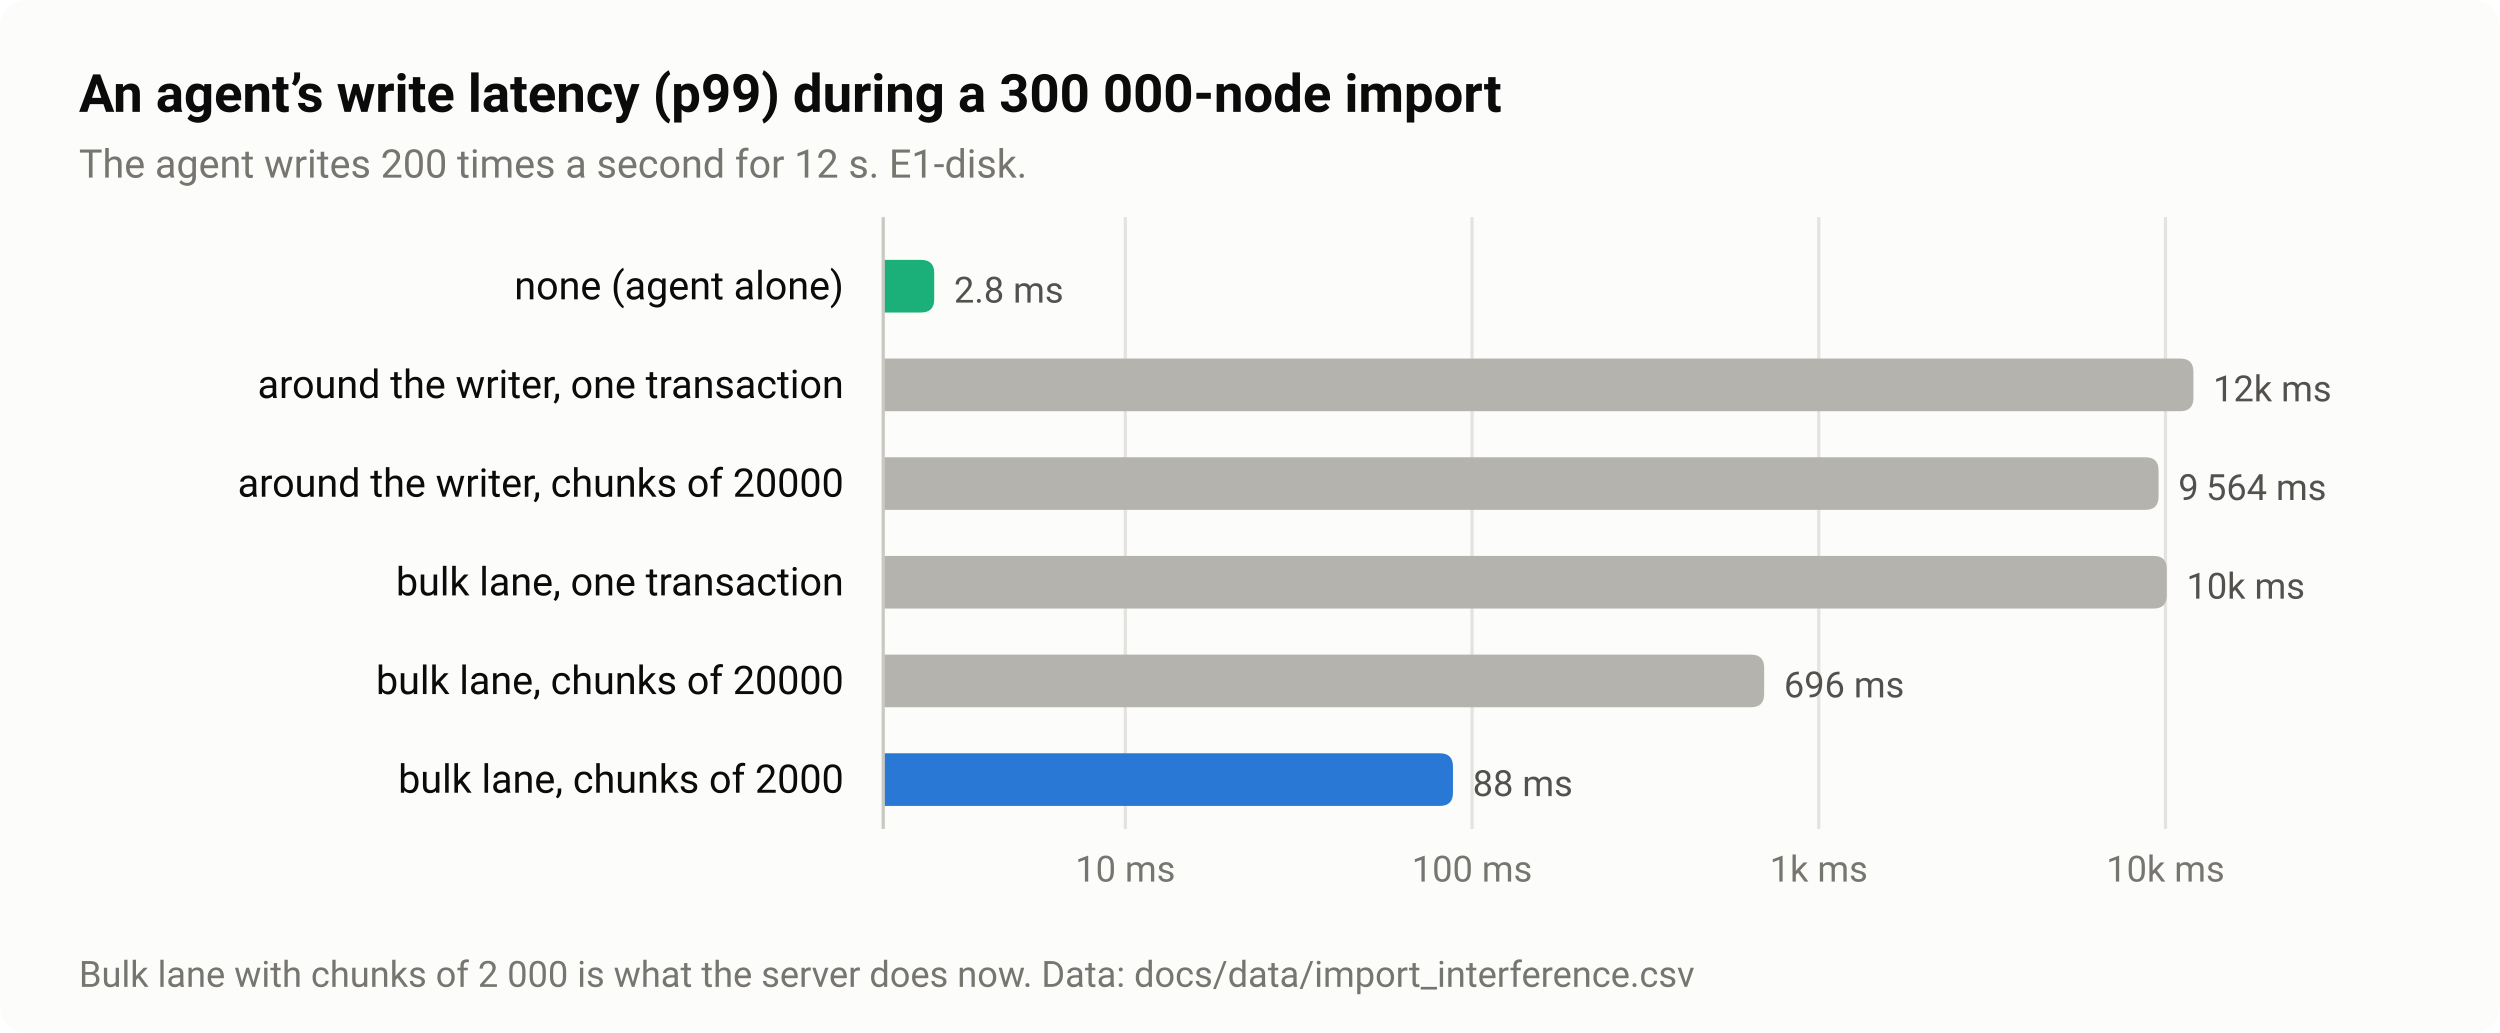
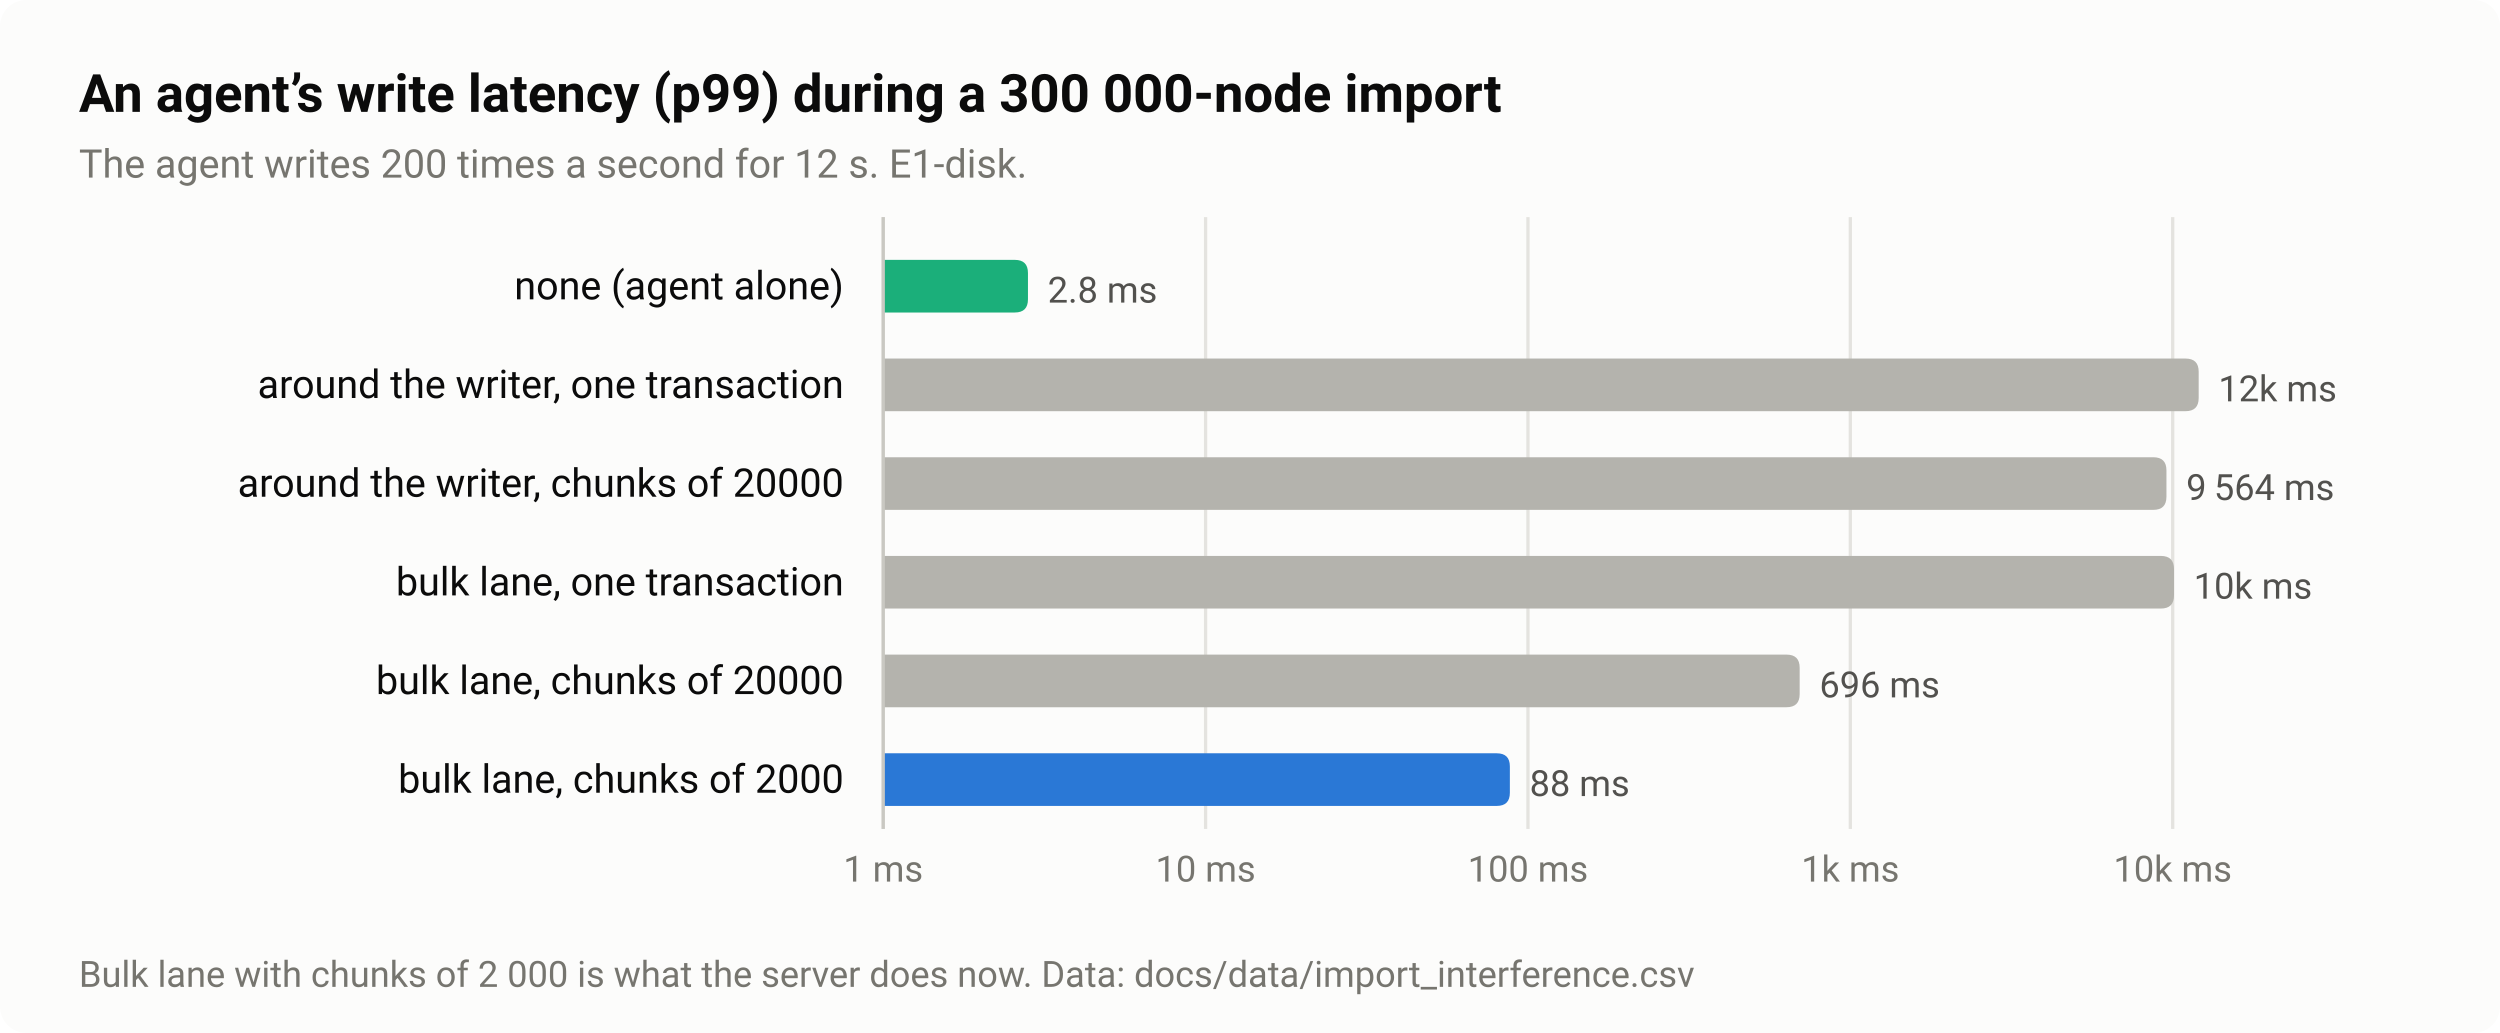
<svg xmlns="http://www.w3.org/2000/svg" width="760" height="314" viewBox="0 0 760 314" role="img" font-family="system-ui, -apple-system, 'Segoe UI', Roboto, 'Helvetica Neue', Arial, sans-serif">
  <rect width="100%" height="100%" rx="8" fill="#fcfcfb" />
  <text x="24.0" y="34.0" font-size="16" fill="#0b0b0b" text-anchor="start" font-weight="600">An agent’s write latency (p99) during a 300 000-node import</text>
  <text x="24.0" y="54.0" font-size="12" fill="#76756f" text-anchor="start" font-weight="400">The agent writes 200 times a second for 12 s. E1-disk.</text>
-   <line x1="342.1" y1="66.0" x2="342.1" y2="252.0" stroke="#e4e3df" stroke-width="1" />
-   <text x="342.1" y="268.0" font-size="11" fill="#76756f" text-anchor="middle" font-weight="400">10 ms</text>
-   <line x1="447.5" y1="66.0" x2="447.5" y2="252.0" stroke="#e4e3df" stroke-width="1" />
-   <text x="447.5" y="268.0" font-size="11" fill="#76756f" text-anchor="middle" font-weight="400">100 ms</text>
-   <line x1="552.9" y1="66.0" x2="552.9" y2="252.0" stroke="#e4e3df" stroke-width="1" />
-   <text x="552.9" y="268.0" font-size="11" fill="#76756f" text-anchor="middle" font-weight="400">1k ms</text>
-   <line x1="658.3" y1="66.0" x2="658.3" y2="252.0" stroke="#e4e3df" stroke-width="1" />
-   <text x="658.3" y="268.0" font-size="11" fill="#76756f" text-anchor="middle" font-weight="400">10k ms</text>
+   <line x1="268.5" y1="66.0" x2="268.5" y2="252.0" stroke="#e4e3df" stroke-width="1" />
+   <text x="268.5" y="268.0" font-size="11" fill="#76756f" text-anchor="middle" font-weight="400">1 ms</text>
+   <line x1="366.5" y1="66.0" x2="366.5" y2="252.0" stroke="#e4e3df" stroke-width="1" />
+   <text x="366.5" y="268.0" font-size="11" fill="#76756f" text-anchor="middle" font-weight="400">10 ms</text>
+   <line x1="464.5" y1="66.0" x2="464.5" y2="252.0" stroke="#e4e3df" stroke-width="1" />
+   <text x="464.5" y="268.0" font-size="11" fill="#76756f" text-anchor="middle" font-weight="400">100 ms</text>
+   <line x1="562.5" y1="66.0" x2="562.5" y2="252.0" stroke="#e4e3df" stroke-width="1" />
+   <text x="562.5" y="268.0" font-size="11" fill="#76756f" text-anchor="middle" font-weight="400">1k ms</text>
+   <line x1="660.5" y1="66.0" x2="660.5" y2="252.0" stroke="#e4e3df" stroke-width="1" />
+   <text x="660.5" y="268.0" font-size="11" fill="#76756f" text-anchor="middle" font-weight="400">10k ms</text>
  <text x="256.5" y="91.0" font-size="12" fill="#0b0b0b" text-anchor="end" font-weight="400">none (agent alone)</text>
-   <path d="M268.5,79.0 H280.0 Q284.0,79.0 284.0,83.0 V91.0 Q284.0,95.0 280.0,95.0 H268.5 Z" fill="#1baf7a" />
-   <text x="290.0" y="92.0" font-size="11" fill="#52514e" text-anchor="start" font-weight="400">2.8 ms</text>
+   <path d="M268.5,79.0 H308.5 Q312.5,79.0 312.5,83.0 V91.0 Q312.5,95.0 308.5,95.0 H268.5 Z" fill="#1baf7a" />
+   <text x="318.5" y="92.0" font-size="11" fill="#52514e" text-anchor="start" font-weight="400">2.8 ms</text>
  <text x="256.5" y="121.0" font-size="12" fill="#0b0b0b" text-anchor="end" font-weight="400">around the writer, one transaction</text>
-   <path d="M268.5,109.0 H662.8 Q666.8,109.0 666.8,113.0 V121.0 Q666.8,125.0 662.8,125.0 H268.5 Z" fill="#b4b3ad" />
-   <text x="672.8" y="122.0" font-size="11" fill="#52514e" text-anchor="start" font-weight="400">12k ms</text>
+   <path d="M268.5,109.0 H664.4 Q668.4,109.0 668.4,113.0 V121.0 Q668.4,125.0 664.4,125.0 H268.5 Z" fill="#b4b3ad" />
+   <text x="674.4" y="122.0" font-size="11" fill="#52514e" text-anchor="start" font-weight="400">12k ms</text>
  <text x="256.5" y="151.0" font-size="12" fill="#0b0b0b" text-anchor="end" font-weight="400">around the writer, chunks of 20000</text>
-   <path d="M268.5,139.0 H652.2 Q656.2,139.0 656.2,143.0 V151.0 Q656.2,155.0 652.2,155.0 H268.5 Z" fill="#b4b3ad" />
-   <text x="662.2" y="152.0" font-size="11" fill="#52514e" text-anchor="start" font-weight="400">9 564 ms</text>
+   <path d="M268.5,139.0 H654.6 Q658.6,139.0 658.6,143.0 V151.0 Q658.6,155.0 654.6,155.0 H268.5 Z" fill="#b4b3ad" />
+   <text x="664.6" y="152.0" font-size="11" fill="#52514e" text-anchor="start" font-weight="400">9 564 ms</text>
  <text x="256.5" y="181.0" font-size="12" fill="#0b0b0b" text-anchor="end" font-weight="400">bulk lane, one transaction</text>
-   <path d="M268.5,169.0 H654.7 Q658.7,169.0 658.7,173.0 V181.0 Q658.7,185.0 654.7,185.0 H268.5 Z" fill="#b4b3ad" />
-   <text x="664.7" y="182.0" font-size="11" fill="#52514e" text-anchor="start" font-weight="400">10k ms</text>
+   <path d="M268.5,169.0 H656.9 Q660.9,169.0 660.9,173.0 V181.0 Q660.9,185.0 656.9,185.0 H268.5 Z" fill="#b4b3ad" />
+   <text x="666.9" y="182.0" font-size="11" fill="#52514e" text-anchor="start" font-weight="400">10k ms</text>
  <text x="256.5" y="211.0" font-size="12" fill="#0b0b0b" text-anchor="end" font-weight="400">bulk lane, chunks of 20000</text>
-   <path d="M268.5,199.0 H532.3 Q536.3,199.0 536.3,203.0 V211.0 Q536.3,215.0 532.3,215.0 H268.5 Z" fill="#b4b3ad" />
-   <text x="542.3" y="212.0" font-size="11" fill="#52514e" text-anchor="start" font-weight="400">696 ms</text>
+   <path d="M268.5,199.0 H543.1 Q547.1,199.0 547.1,203.0 V211.0 Q547.1,215.0 543.1,215.0 H268.5 Z" fill="#b4b3ad" />
+   <text x="553.1" y="212.0" font-size="11" fill="#52514e" text-anchor="start" font-weight="400">696 ms</text>
  <text x="256.5" y="241.0" font-size="12" fill="#0b0b0b" text-anchor="end" font-weight="400">bulk lane, chunks of 2000</text>
-   <path d="M268.5,229.0 H437.7 Q441.7,229.0 441.7,233.0 V241.0 Q441.7,245.0 437.7,245.0 H268.5 Z" fill="#2a78d6" />
-   <text x="447.7" y="242.0" font-size="11" fill="#52514e" text-anchor="start" font-weight="400">88 ms</text>
+   <path d="M268.5,229.0 H455.0 Q459.0,229.0 459.0,233.0 V241.0 Q459.0,245.0 455.0,245.0 H268.5 Z" fill="#2a78d6" />
+   <text x="465.0" y="242.0" font-size="11" fill="#52514e" text-anchor="start" font-weight="400">88 ms</text>
  <line x1="268.5" y1="66.0" x2="268.5" y2="252.0" stroke="#c9c8c2" stroke-width="1" />
  <text x="24.0" y="300.0" font-size="11" fill="#76756f" text-anchor="start" font-weight="400">Bulk lane with chunks of 2 000 is what the server does now. Data: docs/data/import_interference.csv</text>
</svg>
